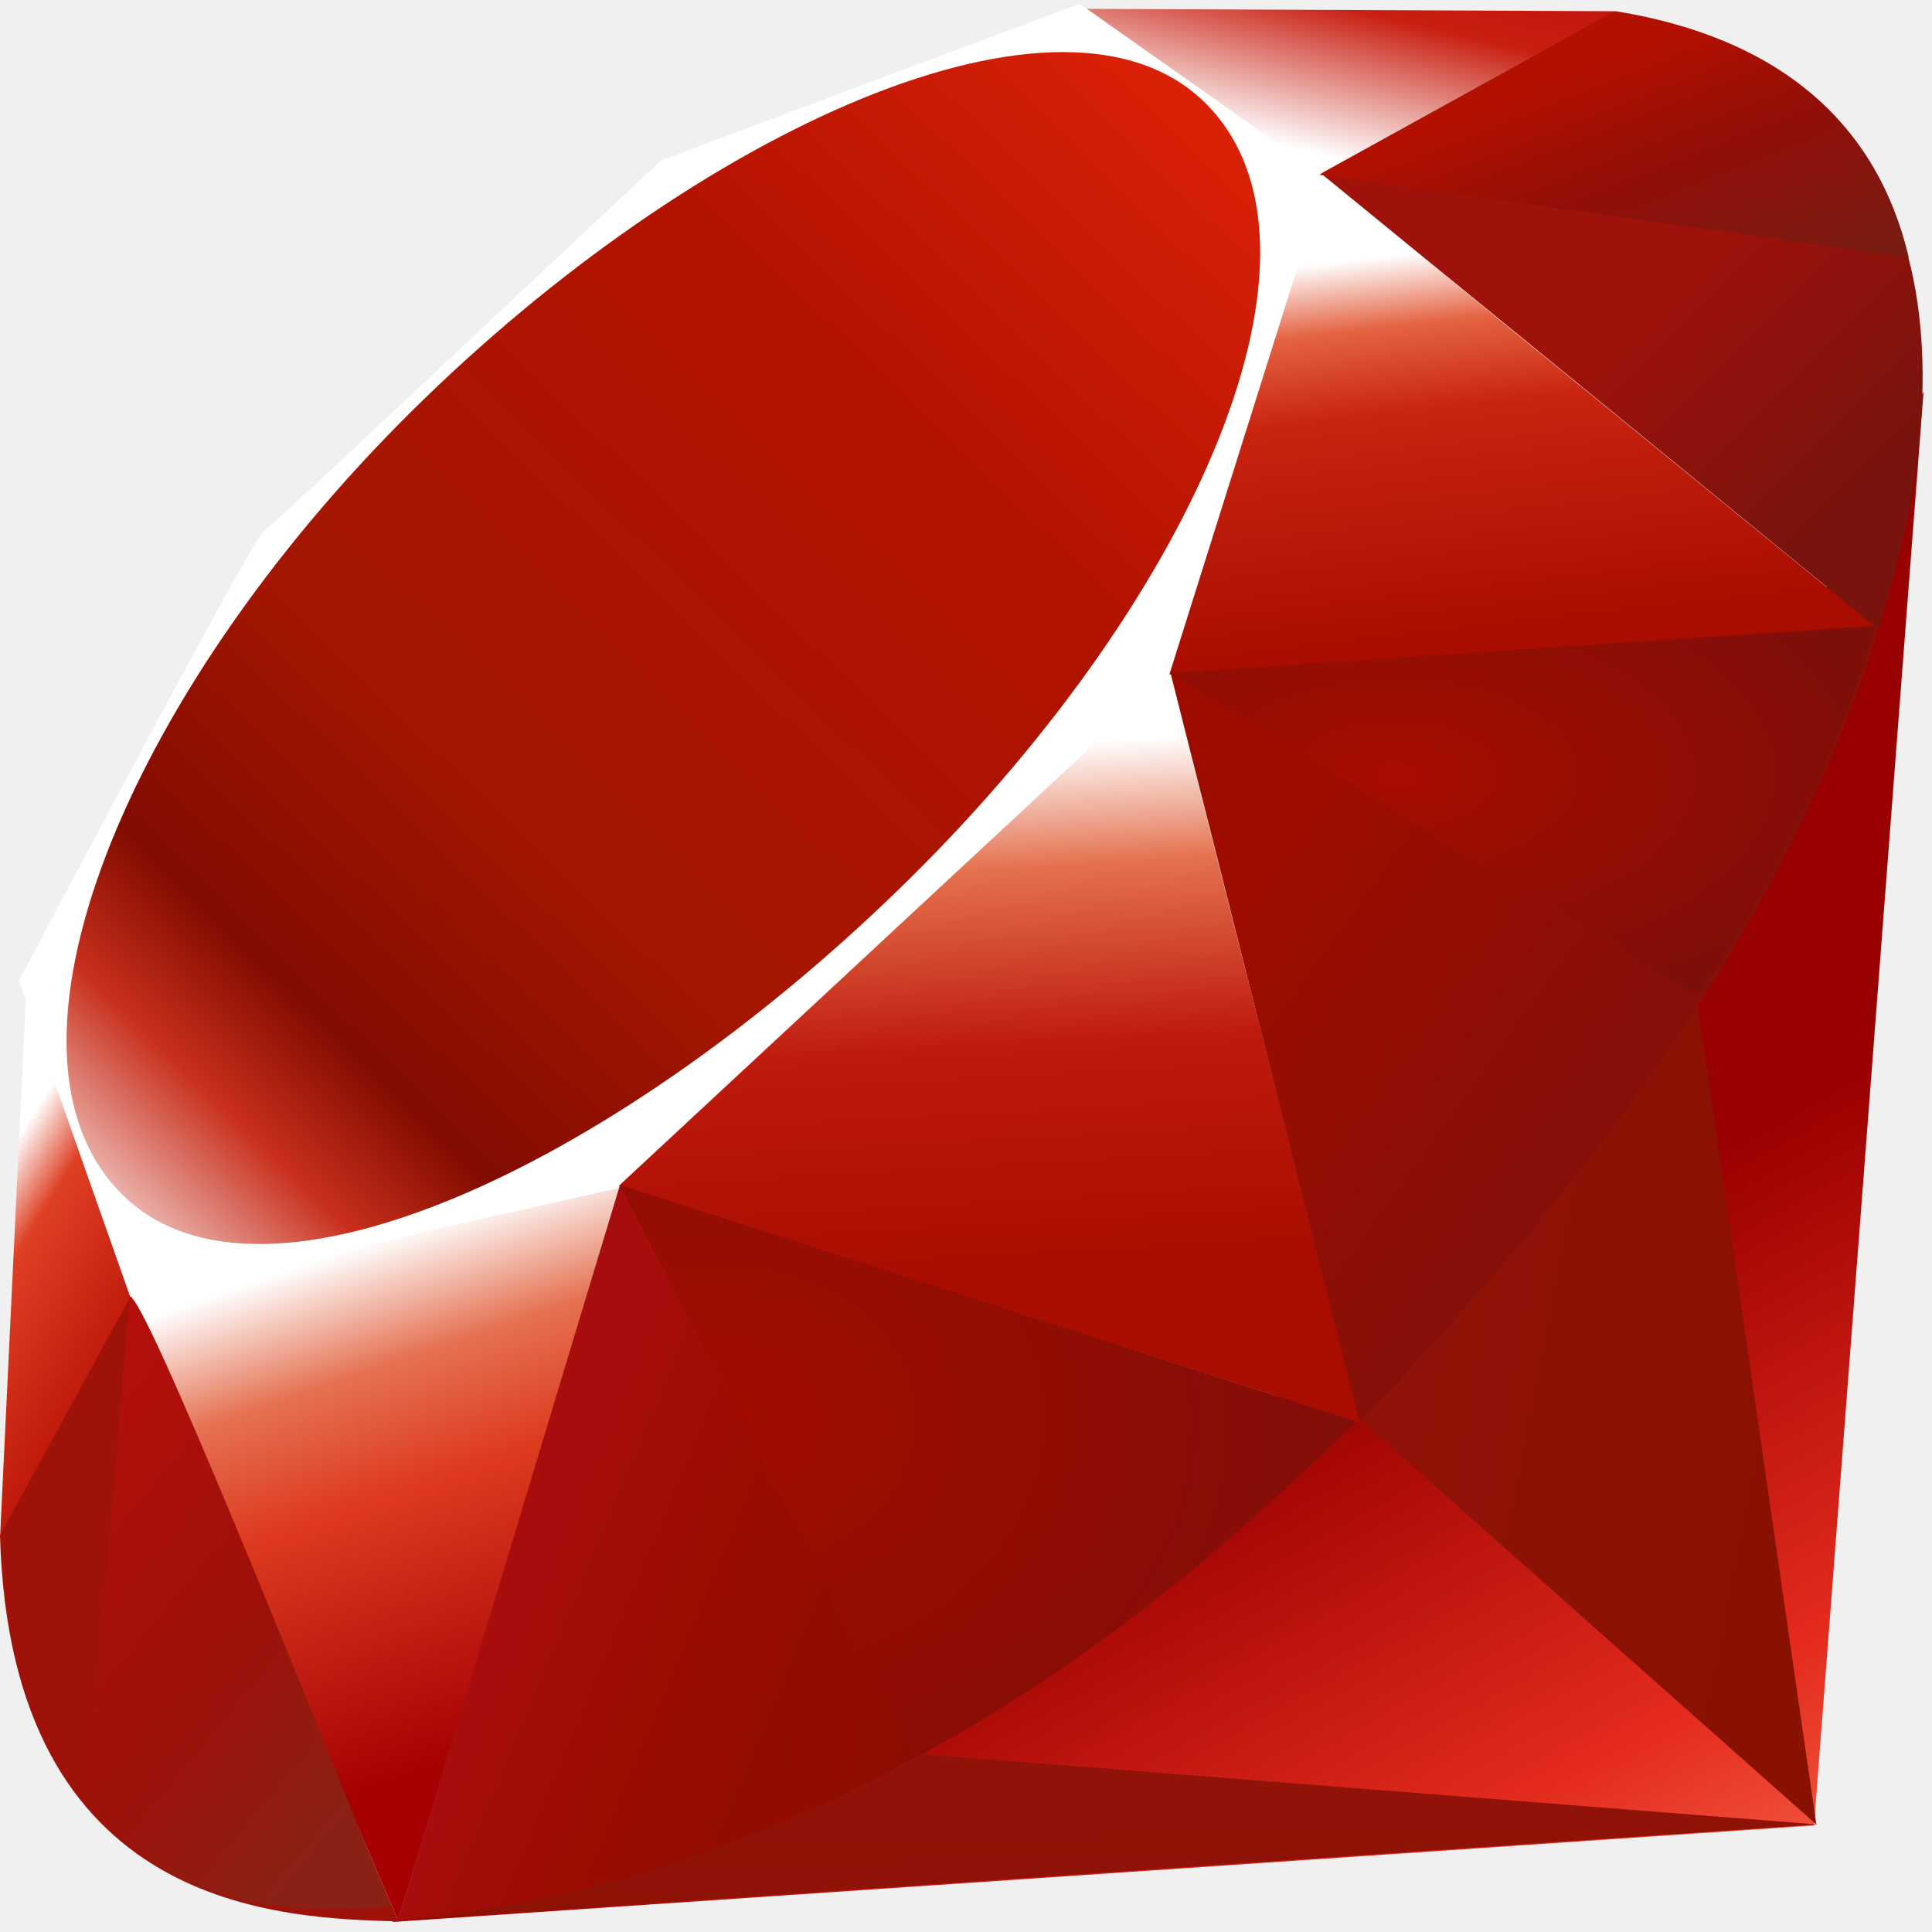
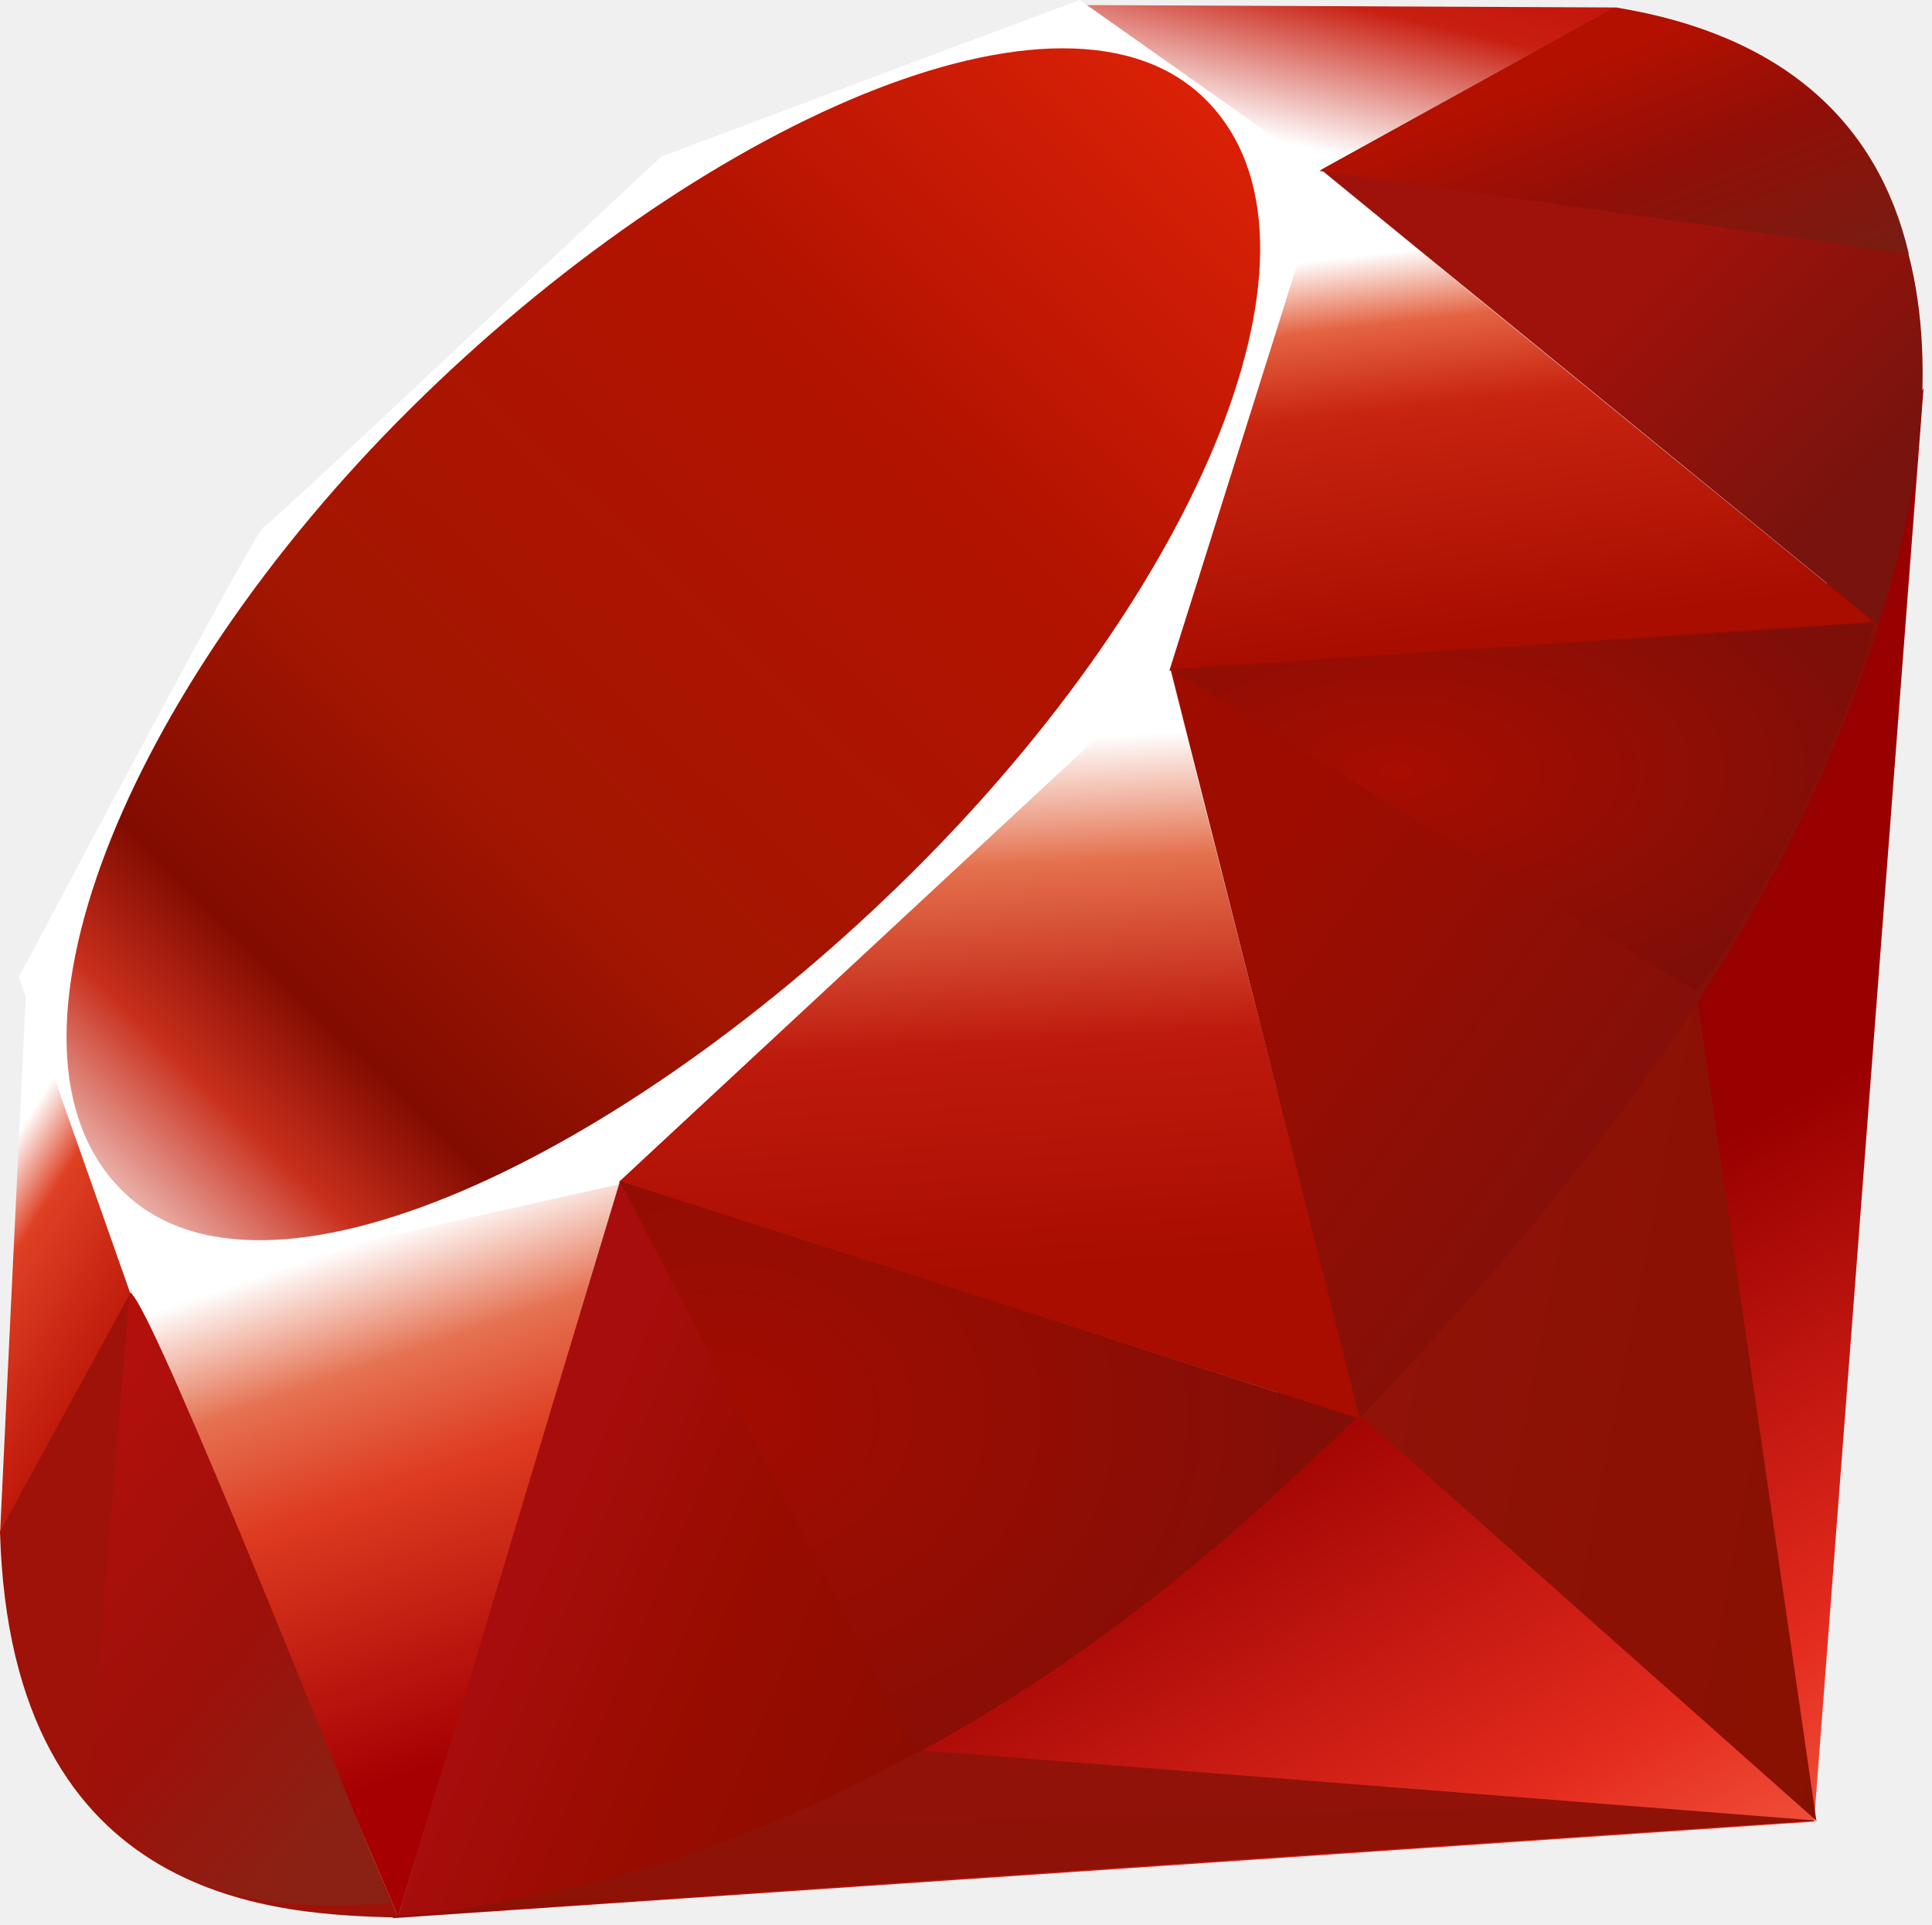
- <svg xmlns="http://www.w3.org/2000/svg" width="800px" height="800px" viewBox="0 -0.5 256 256" version="1.1" preserveAspectRatio="xMidYMid">
+ <svg xmlns="http://www.w3.org/2000/svg" width="256px" height="255px" viewBox="0 0 256 255" version="1.1" preserveAspectRatio="xMidYMid">
  <defs>
    <linearGradient x1="84.75%" y1="111.399%" x2="58.254%" y2="64.584%" id="linearGradient-1">
-       <stop stop-color="#FB7655" offset="0%">
- 
- </stop>
-       <stop stop-color="#FB7655" offset="0%">
- 
- </stop>
-       <stop stop-color="#E42B1E" offset="41%">
- 
- </stop>
-       <stop stop-color="#990000" offset="99%">
- 
- </stop>
-       <stop stop-color="#990000" offset="100%">
- 
- </stop>
+       <stop stop-color="#FB7655" offset="0%" />
+       <stop stop-color="#FB7655" offset="0%" />
+       <stop stop-color="#E42B1E" offset="41%" />
+       <stop stop-color="#990000" offset="99%" />
+       <stop stop-color="#990000" offset="100%" />
    </linearGradient>
    <linearGradient x1="116.651%" y1="60.89%" x2="1.746%" y2="19.288%" id="linearGradient-2">
-       <stop stop-color="#871101" offset="0%">
- 
- </stop>
-       <stop stop-color="#871101" offset="0%">
- 
- </stop>
-       <stop stop-color="#911209" offset="99%">
- 
- </stop>
-       <stop stop-color="#911209" offset="100%">
- 
- </stop>
+       <stop stop-color="#871101" offset="0%" />
+       <stop stop-color="#871101" offset="0%" />
+       <stop stop-color="#911209" offset="99%" />
+       <stop stop-color="#911209" offset="100%" />
    </linearGradient>
    <linearGradient x1="75.774%" y1="219.327%" x2="38.978%" y2="7.829%" id="linearGradient-3">
-       <stop stop-color="#871101" offset="0%">
- 
- </stop>
-       <stop stop-color="#871101" offset="0%">
- 
- </stop>
-       <stop stop-color="#911209" offset="99%">
- 
- </stop>
-       <stop stop-color="#911209" offset="100%">
- 
- </stop>
+       <stop stop-color="#871101" offset="0%" />
+       <stop stop-color="#871101" offset="0%" />
+       <stop stop-color="#911209" offset="99%" />
+       <stop stop-color="#911209" offset="100%" />
    </linearGradient>
    <linearGradient x1="50.012%" y1="7.234%" x2="66.483%" y2="79.135%" id="linearGradient-4">
-       <stop stop-color="#FFFFFF" offset="0%">
- 
- </stop>
-       <stop stop-color="#FFFFFF" offset="0%">
- 
- </stop>
-       <stop stop-color="#E57252" offset="23%">
- 
- </stop>
-       <stop stop-color="#DE3B20" offset="46%">
- 
- </stop>
-       <stop stop-color="#A60003" offset="99%">
- 
- </stop>
-       <stop stop-color="#A60003" offset="100%">
- 
- </stop>
+       <stop stop-color="#FFFFFF" offset="0%" />
+       <stop stop-color="#FFFFFF" offset="0%" />
+       <stop stop-color="#E57252" offset="23%" />
+       <stop stop-color="#DE3B20" offset="46%" />
+       <stop stop-color="#A60003" offset="99%" />
+       <stop stop-color="#A60003" offset="100%" />
    </linearGradient>
    <linearGradient x1="46.174%" y1="16.348%" x2="49.932%" y2="83.047%" id="linearGradient-5">
-       <stop stop-color="#FFFFFF" offset="0%">
- 
- </stop>
-       <stop stop-color="#FFFFFF" offset="0%">
- 
- </stop>
-       <stop stop-color="#E4714E" offset="23%">
- 
- </stop>
-       <stop stop-color="#BE1A0D" offset="56%">
- 
- </stop>
-       <stop stop-color="#A80D00" offset="99%">
- 
- </stop>
-       <stop stop-color="#A80D00" offset="100%">
- 
- </stop>
+       <stop stop-color="#FFFFFF" offset="0%" />
+       <stop stop-color="#FFFFFF" offset="0%" />
+       <stop stop-color="#E4714E" offset="23%" />
+       <stop stop-color="#BE1A0D" offset="56%" />
+       <stop stop-color="#A80D00" offset="99%" />
+       <stop stop-color="#A80D00" offset="100%" />
    </linearGradient>
    <linearGradient x1="36.965%" y1="15.594%" x2="49.528%" y2="92.478%" id="linearGradient-6">
-       <stop stop-color="#FFFFFF" offset="0%">
- 
- </stop>
-       <stop stop-color="#FFFFFF" offset="0%">
- 
- </stop>
-       <stop stop-color="#E46342" offset="18%">
- 
- </stop>
-       <stop stop-color="#C82410" offset="40%">
- 
- </stop>
-       <stop stop-color="#A80D00" offset="99%">
- 
- </stop>
-       <stop stop-color="#A80D00" offset="100%">
- 
- </stop>
+       <stop stop-color="#FFFFFF" offset="0%" />
+       <stop stop-color="#FFFFFF" offset="0%" />
+       <stop stop-color="#E46342" offset="18%" />
+       <stop stop-color="#C82410" offset="40%" />
+       <stop stop-color="#A80D00" offset="99%" />
+       <stop stop-color="#A80D00" offset="100%" />
    </linearGradient>
    <linearGradient x1="13.609%" y1="58.346%" x2="85.764%" y2="-46.717%" id="linearGradient-7">
-       <stop stop-color="#FFFFFF" offset="0%">
- 
- </stop>
-       <stop stop-color="#FFFFFF" offset="0%">
- 
- </stop>
-       <stop stop-color="#C81F11" offset="54%">
- 
- </stop>
-       <stop stop-color="#BF0905" offset="99%">
- 
- </stop>
-       <stop stop-color="#BF0905" offset="100%">
- 
- </stop>
+       <stop stop-color="#FFFFFF" offset="0%" />
+       <stop stop-color="#FFFFFF" offset="0%" />
+       <stop stop-color="#C81F11" offset="54%" />
+       <stop stop-color="#BF0905" offset="99%" />
+       <stop stop-color="#BF0905" offset="100%" />
    </linearGradient>
    <linearGradient x1="27.624%" y1="21.135%" x2="50.745%" y2="79.056%" id="linearGradient-8">
-       <stop stop-color="#FFFFFF" offset="0%">
- 
- </stop>
-       <stop stop-color="#FFFFFF" offset="0%">
- 
- </stop>
-       <stop stop-color="#DE4024" offset="31%">
- 
- </stop>
-       <stop stop-color="#BF190B" offset="99%">
- 
- </stop>
-       <stop stop-color="#BF190B" offset="100%">
- 
- </stop>
+       <stop stop-color="#FFFFFF" offset="0%" />
+       <stop stop-color="#FFFFFF" offset="0%" />
+       <stop stop-color="#DE4024" offset="31%" />
+       <stop stop-color="#BF190B" offset="99%" />
+       <stop stop-color="#BF190B" offset="100%" />
    </linearGradient>
    <linearGradient x1="-20.667%" y1="122.282%" x2="104.242%" y2="-6.342%" id="linearGradient-9">
-       <stop stop-color="#BD0012" offset="0%">
- 
- </stop>
-       <stop stop-color="#BD0012" offset="0%">
- 
- </stop>
-       <stop stop-color="#FFFFFF" offset="7%">
- 
- </stop>
-       <stop stop-color="#FFFFFF" offset="17%">
- 
- </stop>
-       <stop stop-color="#C82F1C" offset="27%">
- 
- </stop>
-       <stop stop-color="#820C01" offset="33%">
- 
- </stop>
-       <stop stop-color="#A31601" offset="46%">
- 
- </stop>
-       <stop stop-color="#B31301" offset="72%">
- 
- </stop>
-       <stop stop-color="#E82609" offset="99%">
- 
- </stop>
-       <stop stop-color="#E82609" offset="100%">
- 
- </stop>
+       <stop stop-color="#BD0012" offset="0%" />
+       <stop stop-color="#BD0012" offset="0%" />
+       <stop stop-color="#FFFFFF" offset="7%" />
+       <stop stop-color="#FFFFFF" offset="17%" />
+       <stop stop-color="#C82F1C" offset="27%" />
+       <stop stop-color="#820C01" offset="33%" />
+       <stop stop-color="#A31601" offset="46%" />
+       <stop stop-color="#B31301" offset="72%" />
+       <stop stop-color="#E82609" offset="99%" />
+       <stop stop-color="#E82609" offset="100%" />
    </linearGradient>
    <linearGradient x1="58.792%" y1="65.205%" x2="11.964%" y2="50.128%" id="linearGradient-10">
-       <stop stop-color="#8C0C01" offset="0%">
- 
- </stop>
-       <stop stop-color="#8C0C01" offset="0%">
- 
- </stop>
-       <stop stop-color="#990C00" offset="54%">
- 
- </stop>
-       <stop stop-color="#A80D0E" offset="99%">
- 
- </stop>
-       <stop stop-color="#A80D0E" offset="100%">
- 
- </stop>
+       <stop stop-color="#8C0C01" offset="0%" />
+       <stop stop-color="#8C0C01" offset="0%" />
+       <stop stop-color="#990C00" offset="54%" />
+       <stop stop-color="#A80D0E" offset="99%" />
+       <stop stop-color="#A80D0E" offset="100%" />
    </linearGradient>
    <linearGradient x1="79.319%" y1="62.754%" x2="23.088%" y2="17.888%" id="linearGradient-11">
-       <stop stop-color="#7E110B" offset="0%">
- 
- </stop>
-       <stop stop-color="#7E110B" offset="0%">
- 
- </stop>
-       <stop stop-color="#9E0C00" offset="99%">
- 
- </stop>
-       <stop stop-color="#9E0C00" offset="100%">
- 
- </stop>
+       <stop stop-color="#7E110B" offset="0%" />
+       <stop stop-color="#7E110B" offset="0%" />
+       <stop stop-color="#9E0C00" offset="99%" />
+       <stop stop-color="#9E0C00" offset="100%" />
    </linearGradient>
    <linearGradient x1="92.88%" y1="74.122%" x2="59.841%" y2="39.704%" id="linearGradient-12">
-       <stop stop-color="#79130D" offset="0%">
- 
- </stop>
-       <stop stop-color="#79130D" offset="0%">
- 
- </stop>
-       <stop stop-color="#9E120B" offset="99%">
- 
- </stop>
-       <stop stop-color="#9E120B" offset="100%">
- 
- </stop>
+       <stop stop-color="#79130D" offset="0%" />
+       <stop stop-color="#79130D" offset="0%" />
+       <stop stop-color="#9E120B" offset="99%" />
+       <stop stop-color="#9E120B" offset="100%" />
    </linearGradient>
    <radialGradient cx="32.001%" cy="40.21%" fx="32.001%" fy="40.21%" r="69.573%" id="radialGradient-13">
-       <stop stop-color="#A80D00" offset="0%">
- 
- </stop>
-       <stop stop-color="#A80D00" offset="0%">
- 
- </stop>
-       <stop stop-color="#7E0E08" offset="99%">
- 
- </stop>
-       <stop stop-color="#7E0E08" offset="100%">
- 
- </stop>
+       <stop stop-color="#A80D00" offset="0%" />
+       <stop stop-color="#A80D00" offset="0%" />
+       <stop stop-color="#7E0E08" offset="99%" />
+       <stop stop-color="#7E0E08" offset="100%" />
    </radialGradient>
    <radialGradient cx="13.549%" cy="40.86%" fx="13.549%" fy="40.86%" r="88.386%" id="radialGradient-14">
-       <stop stop-color="#A30C00" offset="0%">
- 
- </stop>
-       <stop stop-color="#A30C00" offset="0%">
- 
- </stop>
-       <stop stop-color="#800E08" offset="99%">
- 
- </stop>
-       <stop stop-color="#800E08" offset="100%">
- 
- </stop>
+       <stop stop-color="#A30C00" offset="0%" />
+       <stop stop-color="#A30C00" offset="0%" />
+       <stop stop-color="#800E08" offset="99%" />
+       <stop stop-color="#800E08" offset="100%" />
    </radialGradient>
    <linearGradient x1="56.57%" y1="101.717%" x2="3.105%" y2="11.993%" id="linearGradient-15">
-       <stop stop-color="#8B2114" offset="0%">
- 
- </stop>
-       <stop stop-color="#8B2114" offset="0%">
- 
- </stop>
-       <stop stop-color="#9E100A" offset="43%">
- 
- </stop>
-       <stop stop-color="#B3100C" offset="99%">
- 
- </stop>
-       <stop stop-color="#B3100C" offset="100%">
- 
- </stop>
+       <stop stop-color="#8B2114" offset="0%" />
+       <stop stop-color="#8B2114" offset="0%" />
+       <stop stop-color="#9E100A" offset="43%" />
+       <stop stop-color="#B3100C" offset="99%" />
+       <stop stop-color="#B3100C" offset="100%" />
    </linearGradient>
    <linearGradient x1="30.87%" y1="35.599%" x2="92.471%" y2="100.694%" id="linearGradient-16">
-       <stop stop-color="#B31000" offset="0%">
- 
- </stop>
-       <stop stop-color="#B31000" offset="0%">
- 
- </stop>
-       <stop stop-color="#910F08" offset="44%">
- 
- </stop>
-       <stop stop-color="#791C12" offset="99%">
- 
- </stop>
-       <stop stop-color="#791C12" offset="100%">
- 
- </stop>
+       <stop stop-color="#B31000" offset="0%" />
+       <stop stop-color="#B31000" offset="0%" />
+       <stop stop-color="#910F08" offset="44%" />
+       <stop stop-color="#791C12" offset="99%" />
+       <stop stop-color="#791C12" offset="100%" />
    </linearGradient>
  </defs>
  <g>
-     <path d="M197.467,167.764 L51.946,254.173 L240.369,241.387 L254.881,51.393 L197.467,167.764 Z" fill="url(#linearGradient-1)">
- 
- </path>
-     <path d="M240.677,241.257 L224.482,129.479 L180.369,187.729 L240.677,241.257 Z" fill="url(#linearGradient-2)">
- 
- </path>
-     <path d="M240.896,241.257 L122.25,231.944 L52.576,253.93 L240.896,241.257 Z" fill="url(#linearGradient-3)">
- 
- </path>
-     <path d="M52.744,253.955 L82.383,156.855 L17.161,170.801 L52.744,253.955 Z" fill="url(#linearGradient-4)">
- 
- </path>
-     <path d="M180.358,188.051 L153.085,81.225 L75.038,154.385 L180.358,188.051 Z" fill="url(#linearGradient-5)">
- 
- </path>
-     <path d="M248.693,82.73 L174.916,22.474 L154.372,88.892 L248.693,82.73 Z" fill="url(#linearGradient-6)">
- 
- </path>
-     <path d="M214.191,0.991 L170.8,24.97 L143.424,0.669 L214.191,0.991 Z" fill="url(#linearGradient-7)">
- 
- </path>
-     <path d="M0,203.372 L18.177,170.221 L3.473,130.727 L0,203.372 Z" fill="url(#linearGradient-8)">
- 
- </path>
-     <path d="M2.496,129.479 L17.29,171.443 L81.573,157.021 L154.964,88.814 L175.675,23.027 L143.063,0 L87.618,20.75 C70.149,36.998 36.252,69.146 35.03,69.75 C33.82,70.368 12.646,110.389 2.496,129.479 L2.496,129.479 Z" fill="#FFFFFF">
- 
- </path>
-     <path d="M54.442,54.094 C92.302,16.556 141.109,-5.622 159.839,13.276 C178.558,32.174 158.707,78.099 120.847,115.625 C82.988,153.15 34.785,176.55 16.068,157.652 C-2.663,138.767 16.582,91.62 54.442,54.094 L54.442,54.094 Z" fill="url(#linearGradient-9)">
- 
- </path>
-     <path d="M52.744,253.916 L82.152,156.507 L179.817,187.883 C144.505,220.996 105.23,248.989 52.744,253.916 L52.744,253.916 Z" fill="url(#linearGradient-10)">
- 
- </path>
-     <path d="M155.092,88.622 L180.165,187.935 C209.663,156.919 236.137,123.575 249.103,82.332 L155.092,88.622 L155.092,88.622 Z" fill="url(#linearGradient-11)">
- 
- </path>
-     <path d="M248.847,82.833 C258.882,52.551 261.197,9.108 213.881,1.042 L175.056,22.487 L248.847,82.833 L248.847,82.833 Z" fill="url(#linearGradient-12)">
- 
- </path>
-     <path d="M0,202.935 C1.389,252.914 37.448,253.659 52.808,254.097 L17.328,171.237 L0,202.935 L0,202.935 Z" fill="#9E1209">
- 
- </path>
-     <path d="M155.232,88.777 C177.899,102.709 223.582,130.689 224.508,131.203 C225.948,132.014 244.203,100.419 248.346,82.563 L155.232,88.777 L155.232,88.777 Z" fill="url(#radialGradient-13)">
- 
- </path>
-     <path d="M82.113,156.507 L121.426,232.355 C144.672,219.748 162.875,204.388 179.547,187.935 L82.113,156.507 L82.113,156.507 Z" fill="url(#radialGradient-14)">
- 
- </path>
-     <path d="M17.174,171.34 L11.604,237.668 C22.114,252.025 36.573,253.273 51.74,252.154 C40.767,224.843 18.846,170.234 17.174,171.34 L17.174,171.34 Z" fill="url(#linearGradient-15)">
- 
- </path>
-     <path d="M174.826,22.654 L252.925,33.614 C248.757,15.952 235.957,4.554 214.139,0.991 L174.826,22.654 L174.826,22.654 Z" fill="url(#linearGradient-16)">
- 
- </path>
+     <path d="M197.467,167.764 L51.946,254.173 L240.369,241.387 L254.881,51.393 L197.467,167.764 Z" fill="url(#linearGradient-1)" />
+     <path d="M240.677,241.257 L224.482,129.479 L180.369,187.729 L240.677,241.257 Z" fill="url(#linearGradient-2)" />
+     <path d="M240.896,241.257 L122.25,231.944 L52.576,253.93 L240.896,241.257 Z" fill="url(#linearGradient-3)" />
+     <path d="M52.744,253.955 L82.383,156.855 L17.161,170.801 L52.744,253.955 Z" fill="url(#linearGradient-4)" />
+     <path d="M180.358,188.051 L153.085,81.225 L75.038,154.385 L180.358,188.051 Z" fill="url(#linearGradient-5)" />
+     <path d="M248.693,82.73 L174.916,22.474 L154.372,88.892 L248.693,82.73 Z" fill="url(#linearGradient-6)" />
+     <path d="M214.191,0.991 L170.8,24.97 L143.424,0.669 L214.191,0.991 Z" fill="url(#linearGradient-7)" />
+     <path d="M0,203.372 L18.177,170.221 L3.473,130.727 L0,203.372 Z" fill="url(#linearGradient-8)" />
+     <path d="M2.496,129.479 L17.29,171.443 L81.573,157.021 L154.964,88.814 L175.675,23.027 L143.063,0 L87.618,20.75 C70.149,36.998 36.252,69.146 35.03,69.75 C33.82,70.368 12.646,110.389 2.496,129.479 L2.496,129.479 Z" fill="#FFFFFF" />
+     <path d="M54.442,54.094 C92.302,16.556 141.109,-5.622 159.839,13.276 C178.558,32.174 158.707,78.099 120.847,115.625 C82.988,153.15 34.785,176.55 16.068,157.652 C-2.663,138.767 16.582,91.62 54.442,54.094 L54.442,54.094 Z" fill="url(#linearGradient-9)" />
+     <path d="M52.744,253.916 L82.152,156.507 L179.817,187.883 C144.505,220.996 105.23,248.989 52.744,253.916 L52.744,253.916 Z" fill="url(#linearGradient-10)" />
+     <path d="M155.092,88.622 L180.165,187.935 C209.663,156.919 236.137,123.575 249.103,82.332 L155.092,88.622 L155.092,88.622 Z" fill="url(#linearGradient-11)" />
+     <path d="M248.847,82.833 C258.882,52.551 261.197,9.108 213.881,1.042 L175.056,22.487 L248.847,82.833 L248.847,82.833 Z" fill="url(#linearGradient-12)" />
+     <path d="M0,202.935 C1.389,252.914 37.448,253.659 52.808,254.097 L17.328,171.237 L0,202.935 L0,202.935 Z" fill="#9E1209" />
+     <path d="M155.232,88.777 C177.899,102.709 223.582,130.689 224.508,131.203 C225.948,132.014 244.203,100.419 248.346,82.563 L155.232,88.777 L155.232,88.777 Z" fill="url(#radialGradient-13)" />
+     <path d="M82.113,156.507 L121.426,232.355 C144.672,219.748 162.875,204.388 179.547,187.935 L82.113,156.507 L82.113,156.507 Z" fill="url(#radialGradient-14)" />
+     <path d="M17.174,171.34 L11.604,237.668 C22.114,252.025 36.573,253.273 51.74,252.154 C40.767,224.843 18.846,170.234 17.174,171.34 L17.174,171.34 Z" fill="url(#linearGradient-15)" />
+     <path d="M174.826,22.654 L252.925,33.614 C248.757,15.952 235.957,4.554 214.139,0.991 L174.826,22.654 L174.826,22.654 Z" fill="url(#linearGradient-16)" />
  </g>
</svg>
